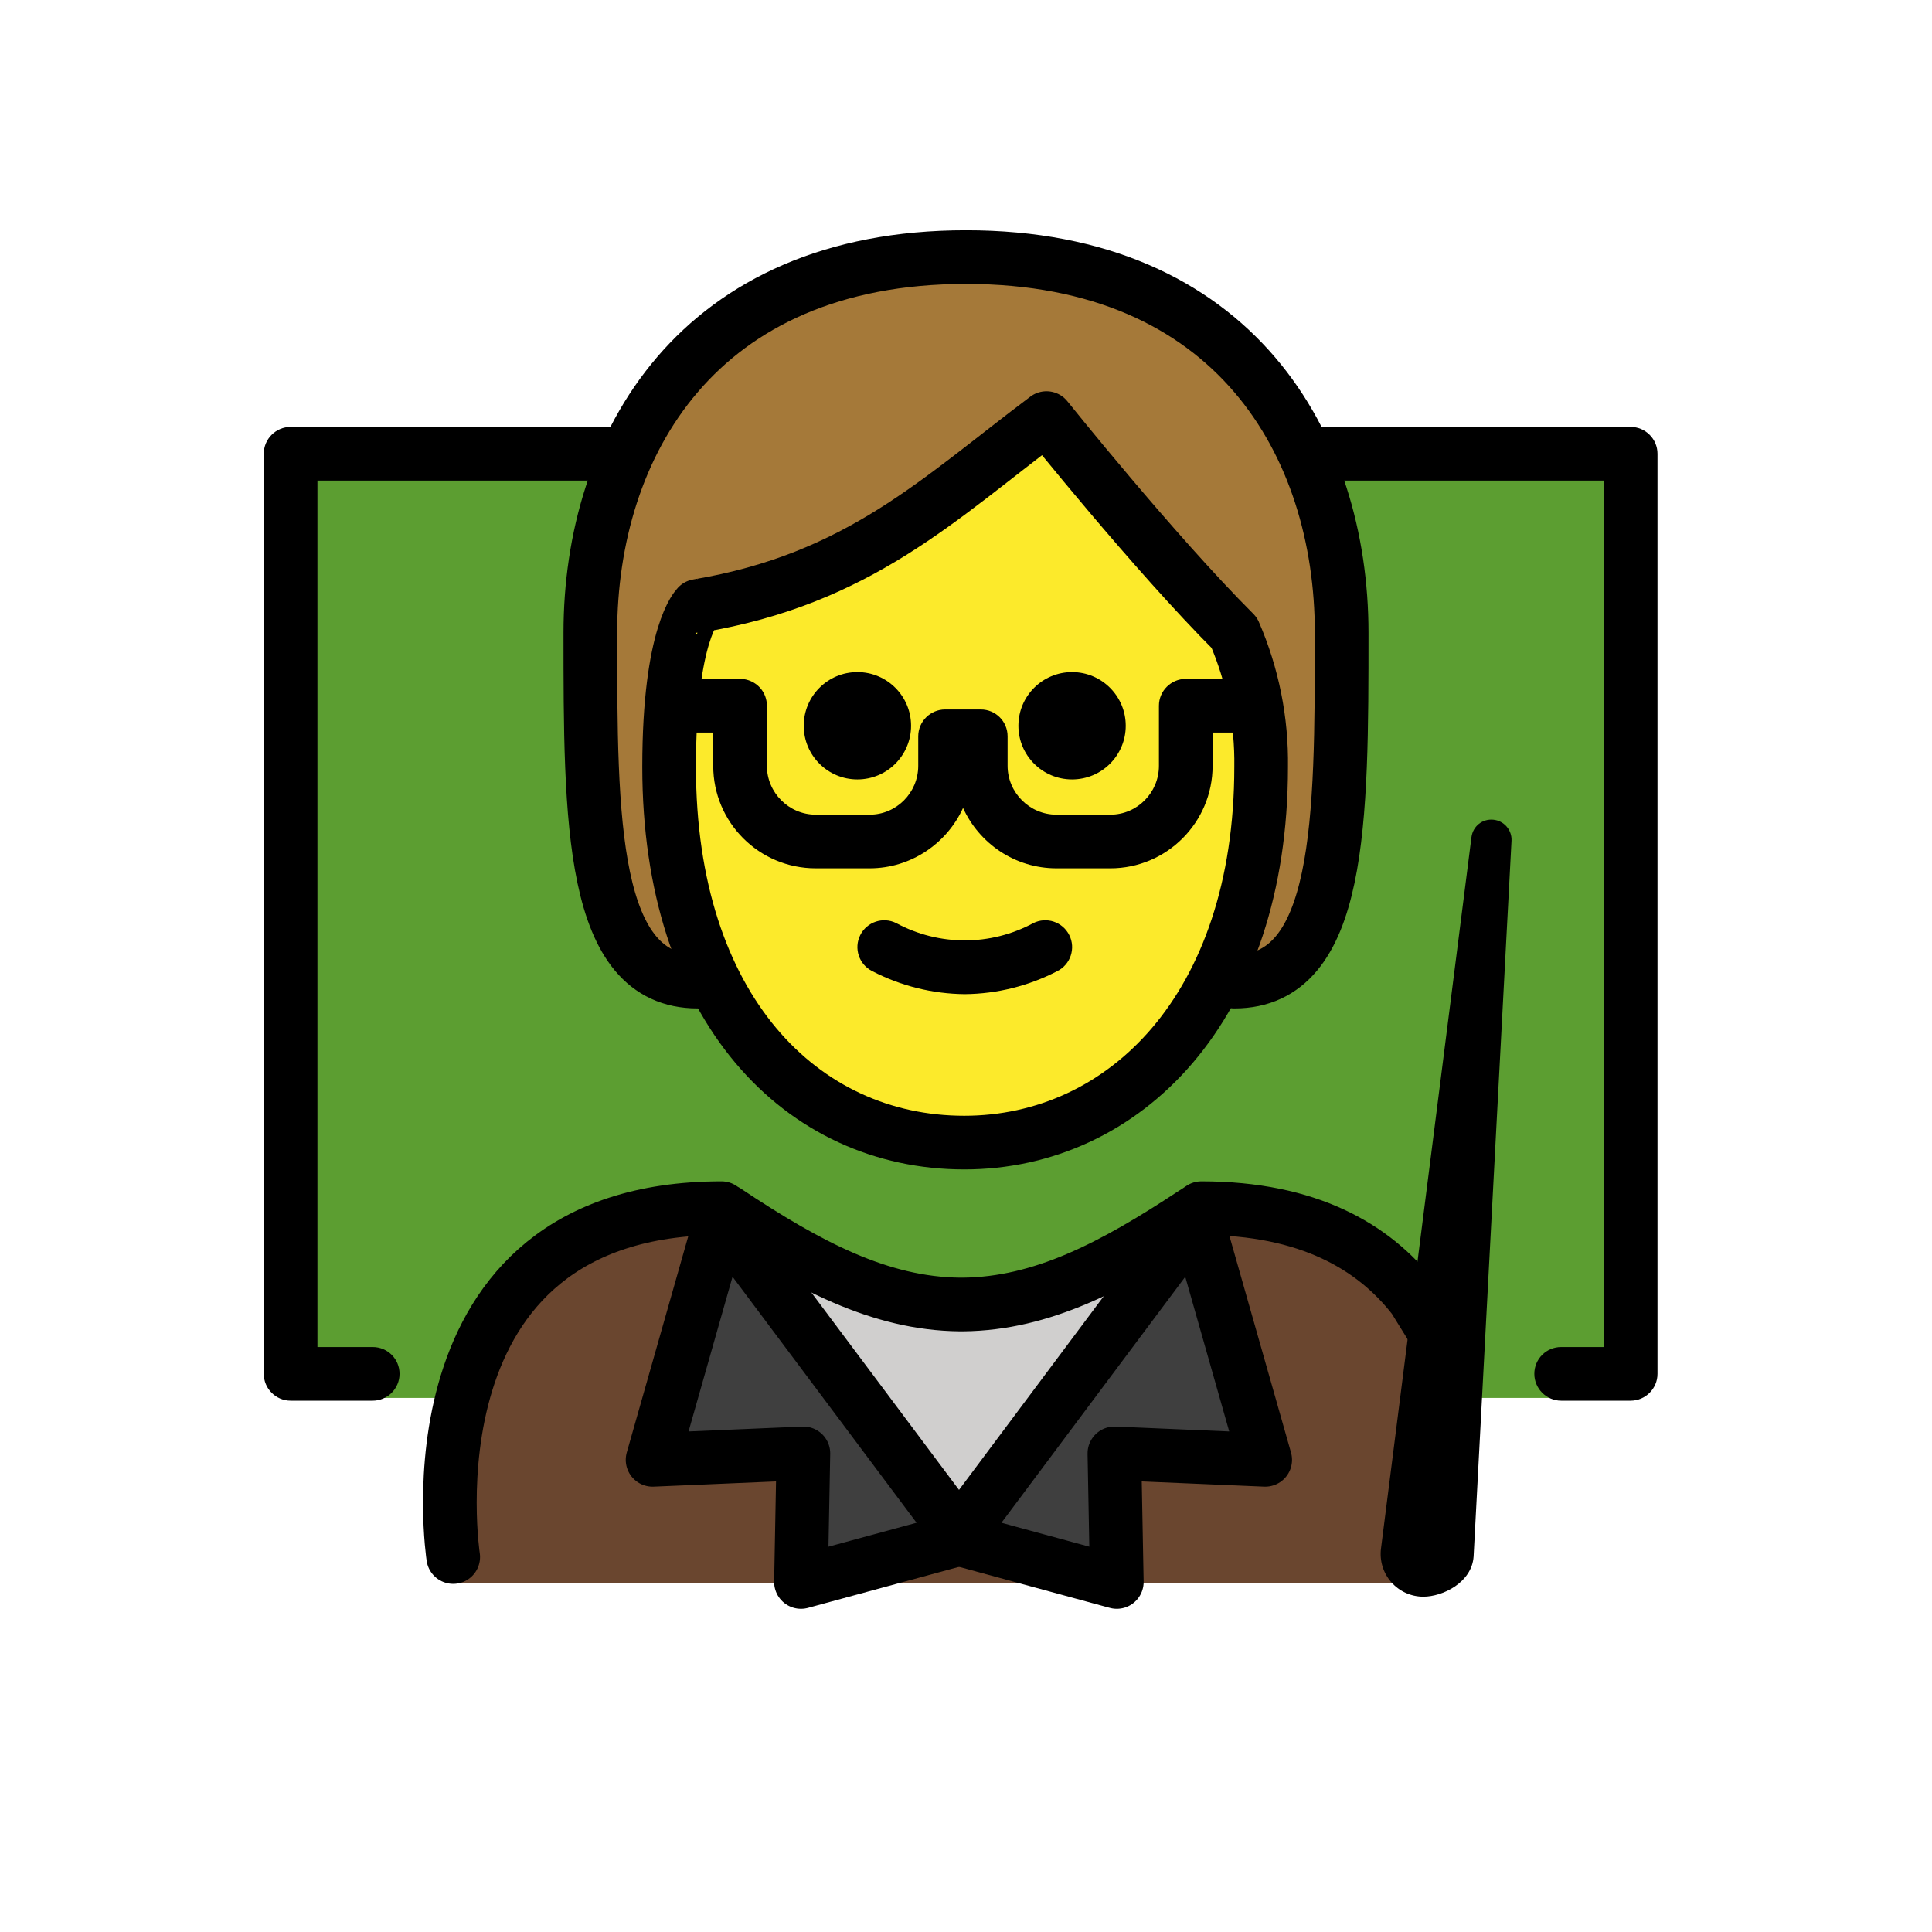
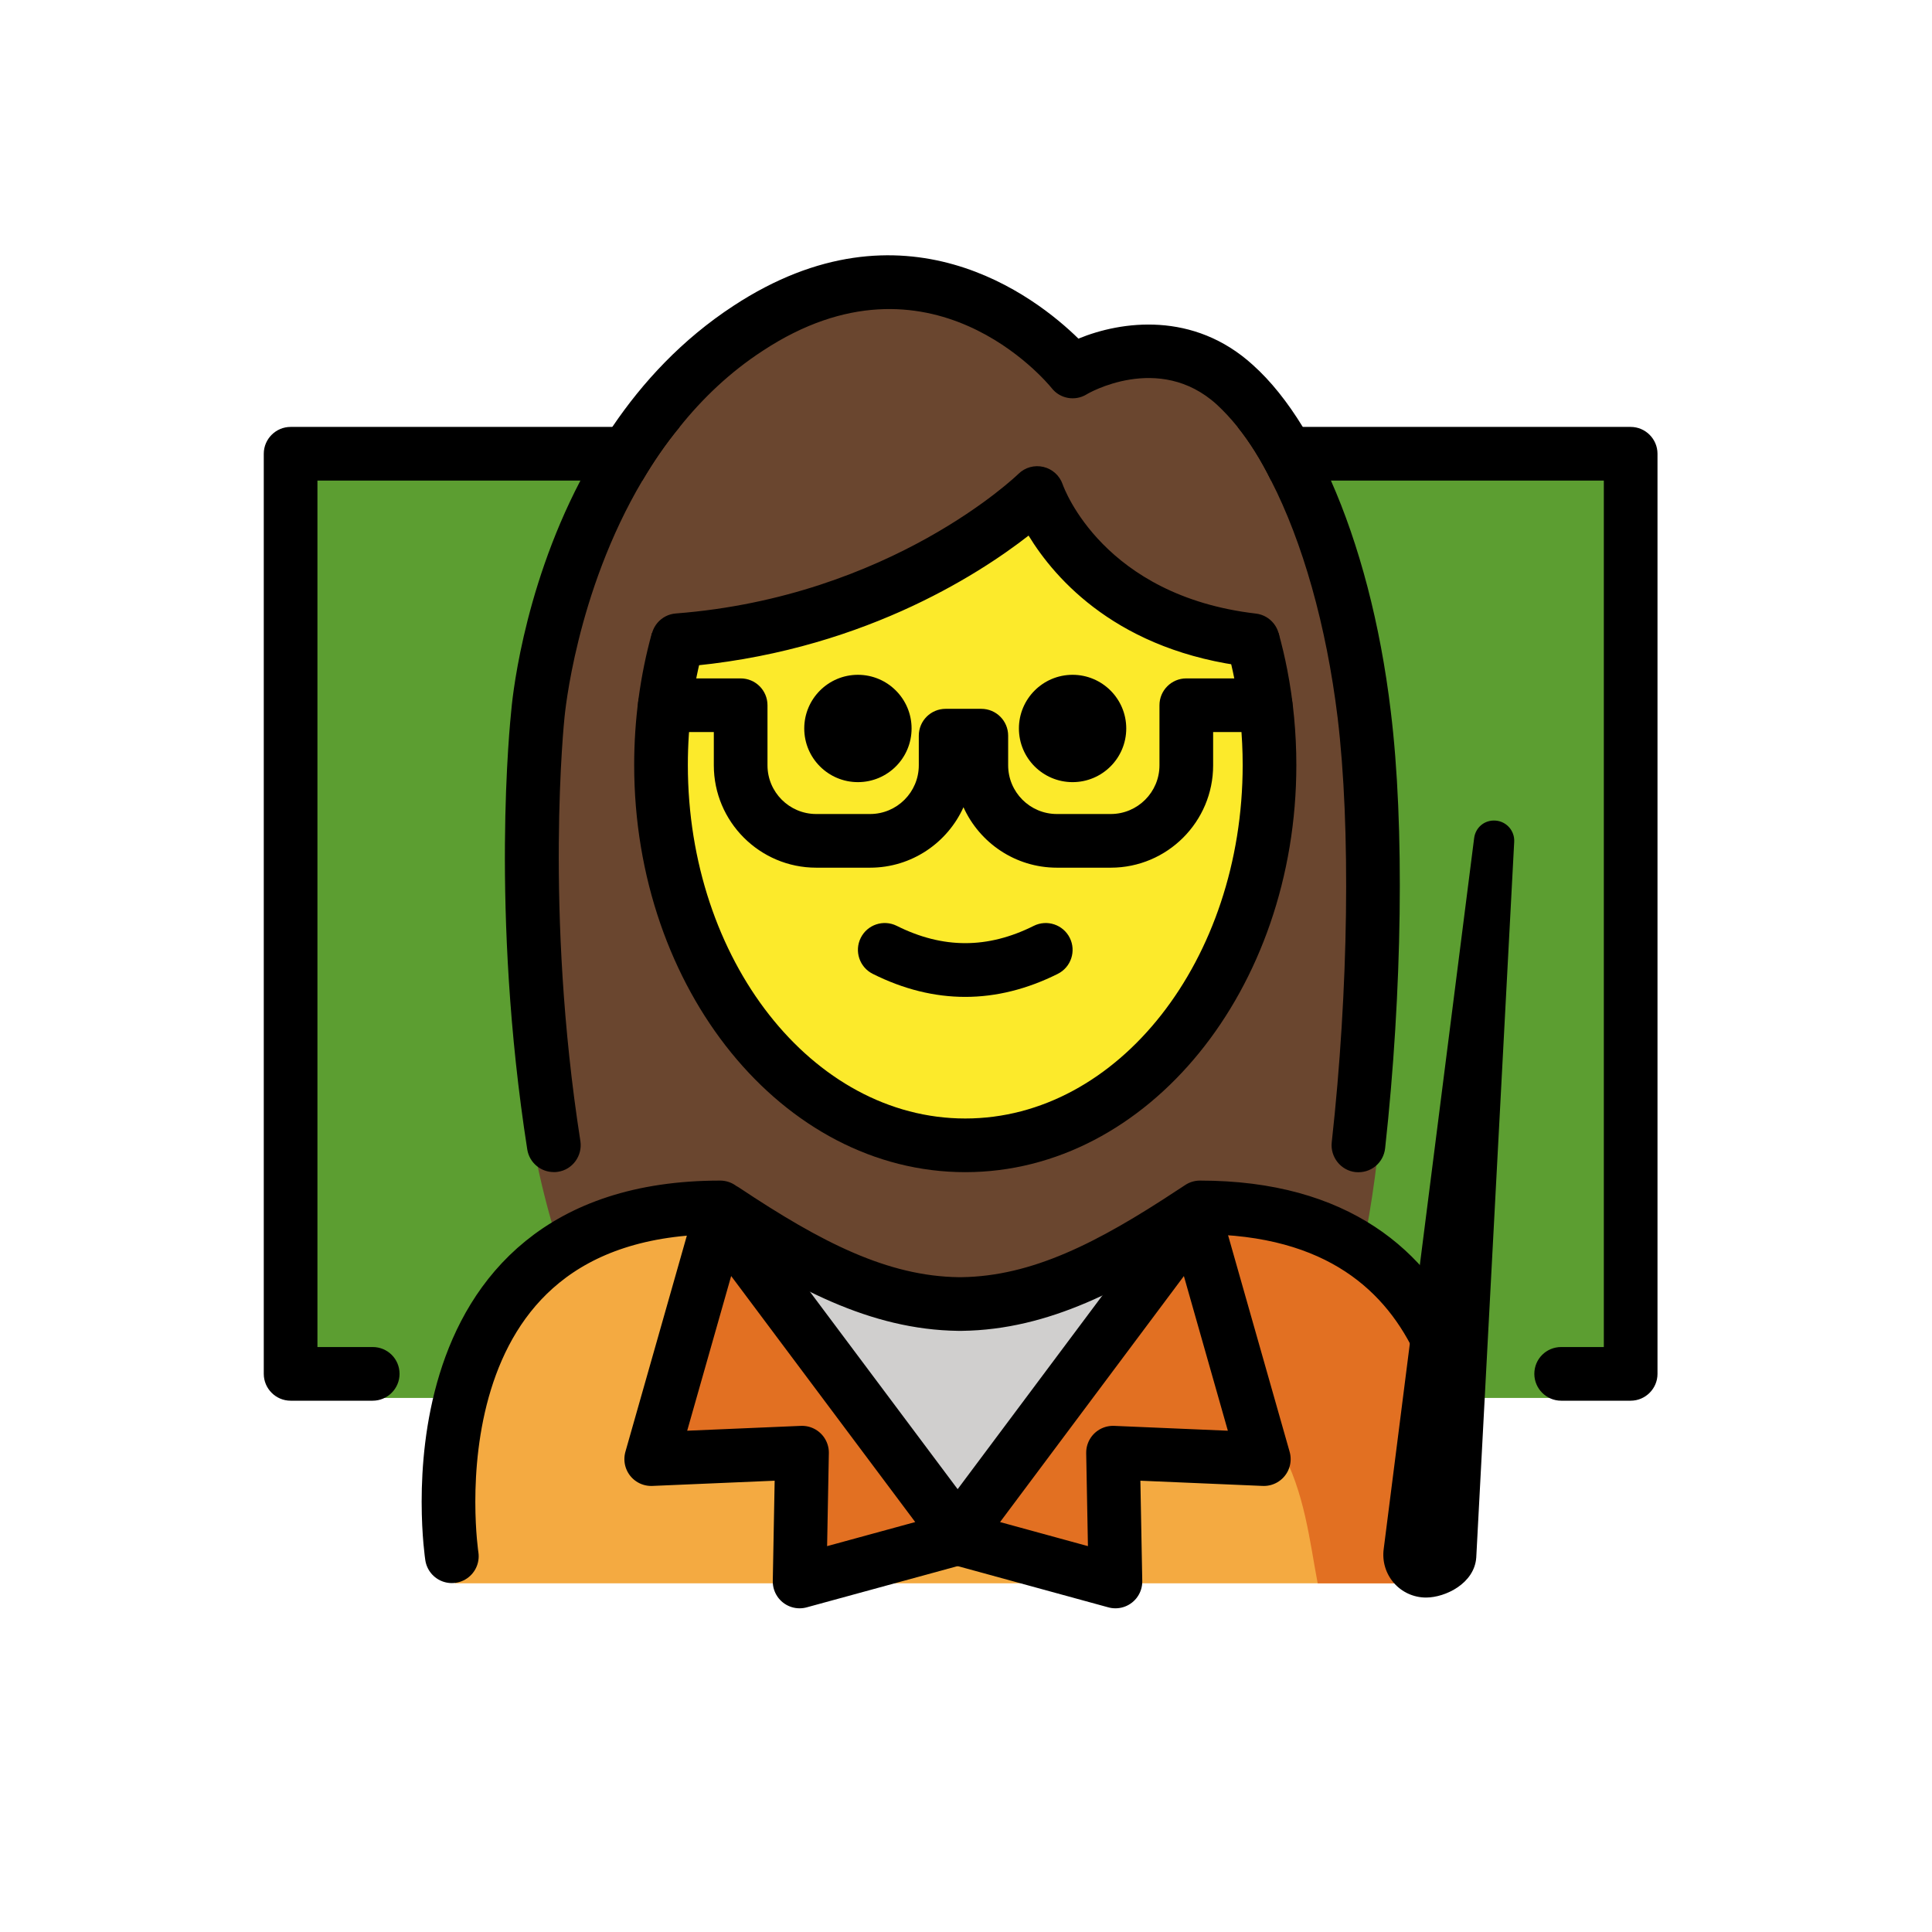
<svg xmlns="http://www.w3.org/2000/svg" id="emoji" viewBox="0 0 72 72" version="1.1">
  <g id="color">
    <polyline fill="#5C9E31" points="13.886,52.097 10.83,52.097 10.83,16.914 19.822,16.914 36.328,16.914 52.039,16.914 60.766,16.914 60.766,52.097 56.681,52.097" />
-     <path fill="#6A462F" d="M53.88,58.999c0,0,2.7-14.137-9.3-14.137c-3.192,2.119-5.926,3.584-9,3.578h0.125 c-3.074,0.006-5.808-1.458-9-3.578c-12,0-10,14.137-10,14.137" />
-     <polygon fill="#3F3F3F" points="44.58,45.364 47.15,54.404 41.53,54.164 41.62,58.955 35.74,57.355 35.83,57.325 35.74,57.194" />
-     <path fill="#D0CFCE" d="M44.48,45.215l0.1,0.15l-8.84,11.83l-8.85-11.83l0.16-0.24c3.08,2.05,5.75,3.46,8.72,3.49 c0.01,0,0.02,0,0.03,0h0.09C38.82,48.584,41.45,47.215,44.48,45.215z" />
-     <polygon fill="#3F3F3F" points="35.74,57.194 35.64,57.325 35.74,57.355 29.85,58.955 29.94,54.164 24.32,54.404 26.89,45.364" />
+     <path fill="#F4AA41" d="M54.436,59.005c0,0,2.397-14.166-9.603-14.166c-3.192,2.119-5.926,3.584-9,3.578h0.125 c-3.074,0.006-5.808-1.458-9-3.578c-12,0-10,14.166-10,14.166" />
+     <path fill="#E27022" d="M41.972,50.056c6.406,1.661,6.534,5.8,7.134,8.95c4.238,0,5.113,0,5.113,0 s1.892-12.669-9.05-13.34c-0.307-0.019-0.623-0.028-0.951-0.028" />
+     <polygon fill="#E27022" points="44.529,45.337 47.099,54.377 41.479,54.137 41.569,58.937 35.689,57.327 35.779,57.297 35.689,57.167" />
+     <path fill="#D0CFCE" d="M44.429,45.187l0.1,0.15l-8.84,11.83l-8.85-11.83l0.16-0.24c3.08,2.05,5.75,3.46,8.72,3.5h0.12 C38.769,48.557,41.399,47.187,44.429,45.187z" />
+     <polygon fill="#E27022" points="35.689,57.167 35.589,57.297 35.689,57.327 29.799,58.937 29.889,54.137 24.269,54.377 26.839,45.337" />
+   </g>
+   <g id="hair">
+     <path fill="#6A462F" d="M26.958,44.839c3.17,2.105,5.889,3.56,8.938,3.574c3.048-0.014,5.768-1.469,8.938-3.574 c2.604,0,4.528,0.668,5.948,1.713c0.704-3.314,1.017-7.626,0.988-13.282c-0.041-8.181-3.222-15.425-7.251-19.875 c-1.29-1.546-4.547,0.444-4.547,0.444c-2.523-4.168-11.845-5.411-16.151,2.107 c-2.633,4.597-4.612,10.559-4.692,17.324c-0.064,5.367,0.582,9.791,1.756,13.338 C22.342,45.532,24.308,44.839,26.958,44.839z" />
+   </g>
+   <g id="skin">
+     <path fill="#FCEA2B" d="M46.834,28.514c0-1.656,0.834-4.312-0.645-4.723c-3.439-0.956-4.736-0.252-7.535-5.417 c-4.681,2.743-4.407,4.661-13.871,5.484c-0.406,1.458-0.626,3.025-0.626,4.657 c0,7.828,5.077,14.173,11.339,14.173C41.757,42.687,46.834,36.342,46.834,28.514z" />
  </g>
  <g id="skin-shadow" />
-   <g id="hair">
-     <path fill="#A57939" d="M26,36.581c-4,0-4-6-4-13s4-14,14-14s14,7,14,14s0,13-4,13" />
-   </g>
-   <g id="skin">
-     <path fill="#FCEA2B" d="M24.936,28.581c0,9,4.936,14,11,14c5.936,0,11.063-5,11.063-14c0.025-1.719-0.316-3.423-1-5 c-3-3-7-8-7-8c-4,3-7,6-13,7C26,22.581,24.936,23.58,24.936,28.581z" />
-   </g>
  <g id="line">
-     <path d="M22.965,17.91H11.83v32.29h2.06c0.55,0,1,0.44,1,1c0,0.55-0.45,1-1,1h-3.06c-0.55,0-1-0.45-1-1v-34.29 c0-0.55,0.45-1,1-1l13.058,0L22.965,17.91z" />
-     <path d="M48.15,15.91h12.62c0.55,0,1,0.45,1,1v34.29c0,0.55-0.45,1-1,1h-2.59c-0.55,0-1-0.45-1-1c0-0.56,0.45-1,1-1h1.59 v-32.29H49.03L48.15,15.91z" />
-     <path d="M47.15,27.3h-1.96v1.24c0,2.11-1.71,3.82-3.81,3.82h-2.01c-1.55,0-2.88-0.93-3.48-2.25c-0.6,1.32-1.94,2.25-3.48,2.25 H30.4c-2.11,0-3.82-1.71-3.82-3.82v-1.24h-0.69c-0.45,0-0.83-0.3-0.95-0.71c0.23-0.38,0.44-0.8,0.62-1.23 c0.1-0.04,0.21-0.06,0.33-0.06h1.69c0.05,0,0.1,0,0.15,0.01c0.49,0.08,0.85,0.49,0.85,0.99v2.24c0,1,0.82,1.82,1.82,1.82h2.01 c1,0,1.81-0.82,1.81-1.82v-1.1c0-0.55,0.45-1,1-1h1.33c0.56,0,1,0.45,1,1v1.1c0,1,0.82,1.82,1.82,1.82h2.01 c1,0,1.81-0.82,1.81-1.82v-2.24c0-0.55,0.45-1,1-1h2.406L47.15,27.3z" />
-     <path fill="none" stroke="#000000" stroke-linecap="round" stroke-linejoin="round" stroke-miterlimit="10" stroke-width="2" d="M16.89,58.025c0,0-2-13,10-13c0.05,0.04,0.11,0.07,0.16,0.1c3.08,2.05,5.75,3.46,8.72,3.49c0.01,0,0.02,0,0.03,0h0.09 c2.93-0.03,5.56-1.4,8.59-3.4c0.1-0.06,0.19-0.12,0.29-0.19c3.99,0,6.43,1.44,7.92,3.36l0.78,1.26" />
-     <polygon fill="none" stroke="#000000" stroke-linecap="round" stroke-linejoin="round" stroke-miterlimit="10" stroke-width="2" points="35.74,57.194 35.83,57.325 35.74,57.355 29.85,58.955 29.94,54.164 24.32,54.404 26.89,45.364" />
-     <polygon fill="none" stroke="#000000" stroke-linecap="round" stroke-linejoin="round" stroke-miterlimit="10" stroke-width="2" points="35.74,57.194 35.64,57.325 35.74,57.355 41.62,58.955 41.53,54.164 47.15,54.404 44.58,45.364" />
-     <path d="M53.044,58.752c-0.51,0-0.902-0.449-0.835-0.954l3.372-26.503L54.168,57.967 C54.138,58.409,53.487,58.752,53.044,58.752L53.044,58.752z" />
-     <path d="M53.044,59.503c-0.46,0-0.896-0.198-1.198-0.544c-0.303-0.347-0.44-0.806-0.379-1.261l3.37-26.498 c0.051-0.399,0.398-0.69,0.811-0.652c0.401,0.036,0.703,0.384,0.682,0.787L54.917,58.007 C54.851,58.975,53.768,59.503,53.044,59.503z M53.754,51.602l-0.8,6.291l0.09,0.109 c0.115,0,0.303-0.086,0.379-0.157L53.754,51.602z" />
-     <path d="M41.953,27.047c0,1.105-0.895,2-2,2s-2-0.895-2-2s0.895-2,2-2C41.057,25.047,41.953,25.942,41.953,27.047" />
-     <path d="M33.953,27.047c0,1.105-0.895,2-2,2c-1.105,0-2-0.895-2-2s0.895-2,2-2 C33.057,25.047,33.953,25.942,33.953,27.047" />
-     <path d="M35.953,37.049c-1.2-0.012-2.381-0.305-3.447-0.858c-0.494-0.247-0.694-0.848-0.447-1.342 s0.848-0.694,1.342-0.447c1.593,0.859,3.512,0.859,5.106,0c0.494-0.247,1.095-0.047,1.342,0.447 s0.047,1.095-0.447,1.342C38.334,36.744,37.153,37.038,35.953,37.049z" />
-     <path fill="none" stroke="#000000" stroke-linecap="round" stroke-linejoin="round" stroke-width="2" d="M26,36.581c-4,0-4-6-4-13 s4-14,14-14s14,7,14,14s0,13-4,13" />
-     <path fill="none" stroke="#000000" stroke-linejoin="round" stroke-width="2" d="M24.936,28.581c0,9,4.936,14,11,14 c5.936,0,11.063-5,11.063-14c0.025-1.719-0.316-3.423-1-5c-3-3-7-8-7-8c-4,3-7,6-13,7 C26,22.581,24.936,23.58,24.936,28.581z" />
+     <path d="M25.33,15.91c-0.53,0.64-0.99,1.32-1.39,2H11.83v32.29h2.06c0.55,0,1,0.44,1,1c0,0.55-0.45,1-1,1h-3.06 c-0.55,0-1-0.45-1-1v-34.29c0-0.55,0.45-1,1-1H25.33z" />
+     <path d="M61.77,16.91v34.29c0,0.55-0.45,1-1,1h-2.59c-0.55,0-1-0.45-1-1c0-0.56,0.45-1,1-1h1.59v-32.29h-12.4 c-0.38-0.77-0.8-1.44-1.25-2h14.65C61.32,15.91,61.77,16.36,61.77,16.91z" />
+     <path d="M41.972,27.148c0,1.105-0.896,2-2,2s-2-0.895-2-2c0-1.103,0.896-2,2-2S41.972,26.045,41.972,27.148" />
+     <path d="M33.972,27.148c0,1.105-0.896,2-2,2s-2-0.895-2-2c0-1.103,0.896-2,2-2S33.972,26.045,33.972,27.148" />
+     <path d="M35.972,37.151c-1.152,0-2.304-0.286-3.447-0.858c-0.494-0.247-0.694-0.848-0.447-1.342 c0.247-0.494,0.846-0.694,1.342-0.447c1.718,0.859,3.388,0.859,5.105,0c0.495-0.247,1.095-0.046,1.342,0.447 c0.247,0.494,0.047,1.095-0.447,1.342C38.276,36.864,37.124,37.151,35.972,37.151z" />
+     <path d="M35.973,43.683c-6.804,0-12.339-6.807-12.339-15.174c0-1.684,0.223-3.339,0.66-4.918l1.928,0.535 c-0.391,1.405-0.588,2.88-0.588,4.383c0,7.264,4.638,13.174,10.339,13.174c5.7,0,10.338-5.91,10.338-13.174 c0-1.071-0.102-2.138-0.302-3.171c-0.08-0.412-0.177-0.817-0.286-1.213l1.928-0.532 c0.123,0.446,0.231,0.901,0.321,1.365c0.225,1.159,0.339,2.353,0.339,3.552 C48.31,36.876,42.775,43.683,35.973,43.683z" />
+     <path d="M41.395,32.336h-2.007c-1.548,0-2.883-0.926-3.482-2.253c-0.599,1.327-1.934,2.253-3.481,2.253h-2.007 c-2.104,0-3.816-1.712-3.816-3.816v-1.238h-1.827c-0.553,0-1-0.448-1-1c0-0.552,0.447-1,1-1h2.827 c0.553,0,1,0.448,1,1V28.52c0,1.002,0.815,1.816,1.816,1.816h2.007c1.002,0,1.816-0.814,1.816-1.816v-1.104 c0-0.552,0.447-1,1-1h1.33c0.553,0,1,0.448,1,1v1.104c0,1.002,0.814,1.816,1.816,1.816h2.007 c1.002,0,1.816-0.814,1.816-1.816v-2.238c0-0.552,0.447-1,1-1h2.957c0.553,0,1,0.448,1,1c0,0.552-0.447,1-1,1h-1.957 V28.52C45.212,30.624,43.5,32.336,41.395,32.336z" />
+     <path d="M46.685,24.859c-0.038,0-0.077-0.002-0.117-0.007c-4.887-0.57-7.24-3.259-8.236-4.892 c-1.908,1.488-6.407,4.387-12.991,4.896c-0.565,0.04-1.031-0.37-1.074-0.92c-0.043-0.551,0.369-1.032,0.92-1.074 c8.02-0.62,12.721-5.156,12.767-5.202c0.245-0.241,0.596-0.34,0.933-0.259 c0.335,0.08,0.605,0.326,0.716,0.651c0.058,0.164,1.526,4.152,7.199,4.814c0.548,0.064,0.941,0.561,0.877,1.109 C47.617,24.484,47.185,24.859,46.685,24.859z" />
+     <path d="M51.62,42.79c-0.06,0.55-0.54,0.95-1.11,0.89c-0.54-0.06-0.94-0.56-0.88-1.11c0.63-5.68,0.71-11.74,0.22-15.82 c-0.42-3.45-1.31-6.56-2.48-8.84c-0.38-0.77-0.8-1.44-1.25-2c-0.25-0.31-0.51-0.59-0.77-0.83c-2.16-1.97-4.84-0.4-4.86-0.38 c-0.43,0.26-0.99,0.16-1.3-0.24c-0.18-0.22-4.54-5.48-10.76-1.39c-1.23,0.8-2.25,1.78-3.1,2.84c-0.53,0.64-0.99,1.32-1.39,2 c-2.49,4.2-2.89,8.74-2.9,8.8c-0.01,0.1-0.76,7.2,0.59,15.82c0.08,0.54-0.29,1.06-0.84,1.14c-0.05,0.01-0.1,0.01-0.15,0.01 c-0.49,0-0.91-0.35-0.99-0.84c-1.39-8.89-0.63-16.02-0.6-16.32c0.02-0.24,0.37-4.38,2.58-8.61c0.34-0.67,0.74-1.34,1.19-2 c1.13-1.67,2.6-3.26,4.51-4.51c6.35-4.17,11.26-0.35,12.86,1.22c1.6-0.66,4.29-1.03,6.5,0.98c0.67,0.6,1.29,1.38,1.86,2.31 c0.37,0.6,0.72,1.27,1.05,2c1.05,2.37,1.84,5.33,2.23,8.6C52.35,30.73,52.26,36.97,51.62,42.79z" />
+     <path fill="none" stroke="#000000" stroke-linecap="round" stroke-linejoin="round" stroke-miterlimit="10" stroke-width="2" d="M16.839,57.997c0,0-2-13,10-13c0.05,0.04,0.11,0.07,0.16,0.1c3.08,2.05,5.75,3.46,8.72,3.5h0.12c2.93-0.04,5.56-1.41,8.59-3.41 c0.09-0.06,0.19-0.12,0.29-0.19c5.17,0,7.74,2.42,8.99,5.17" />
+     <polygon fill="none" stroke="#000000" stroke-linecap="round" stroke-linejoin="round" stroke-miterlimit="10" stroke-width="2" points="35.689,57.167 35.779,57.297 35.689,57.327 29.799,58.937 29.889,54.137 24.269,54.377 26.839,45.337" />
+     <polygon fill="none" stroke="#000000" stroke-linecap="round" stroke-linejoin="round" stroke-miterlimit="10" stroke-width="2" points="35.689,57.167 35.589,57.297 35.689,57.327 41.569,58.937 41.479,54.137 47.099,54.377 44.529,45.337" />
+     <path d="M53.143,58.786c-0.51,0-0.902-0.449-0.834-0.954l3.372-26.503l-1.414,26.672 C54.237,58.443,53.586,58.786,53.143,58.786L53.143,58.786z" />
+     <path d="M53.144,59.536c-0.459,0-0.896-0.198-1.198-0.544c-0.302-0.345-0.44-0.805-0.38-1.26l3.371-26.498 c0.051-0.4,0.393-0.689,0.811-0.652c0.401,0.036,0.703,0.384,0.682,0.787L55.016,58.041 C54.951,59.007,53.868,59.536,53.144,59.536z M53.853,51.635l-0.801,6.292l0.091,0.109 c0.112,0,0.302-0.087,0.379-0.156L53.853,51.635z" />
  </g>
</svg>
